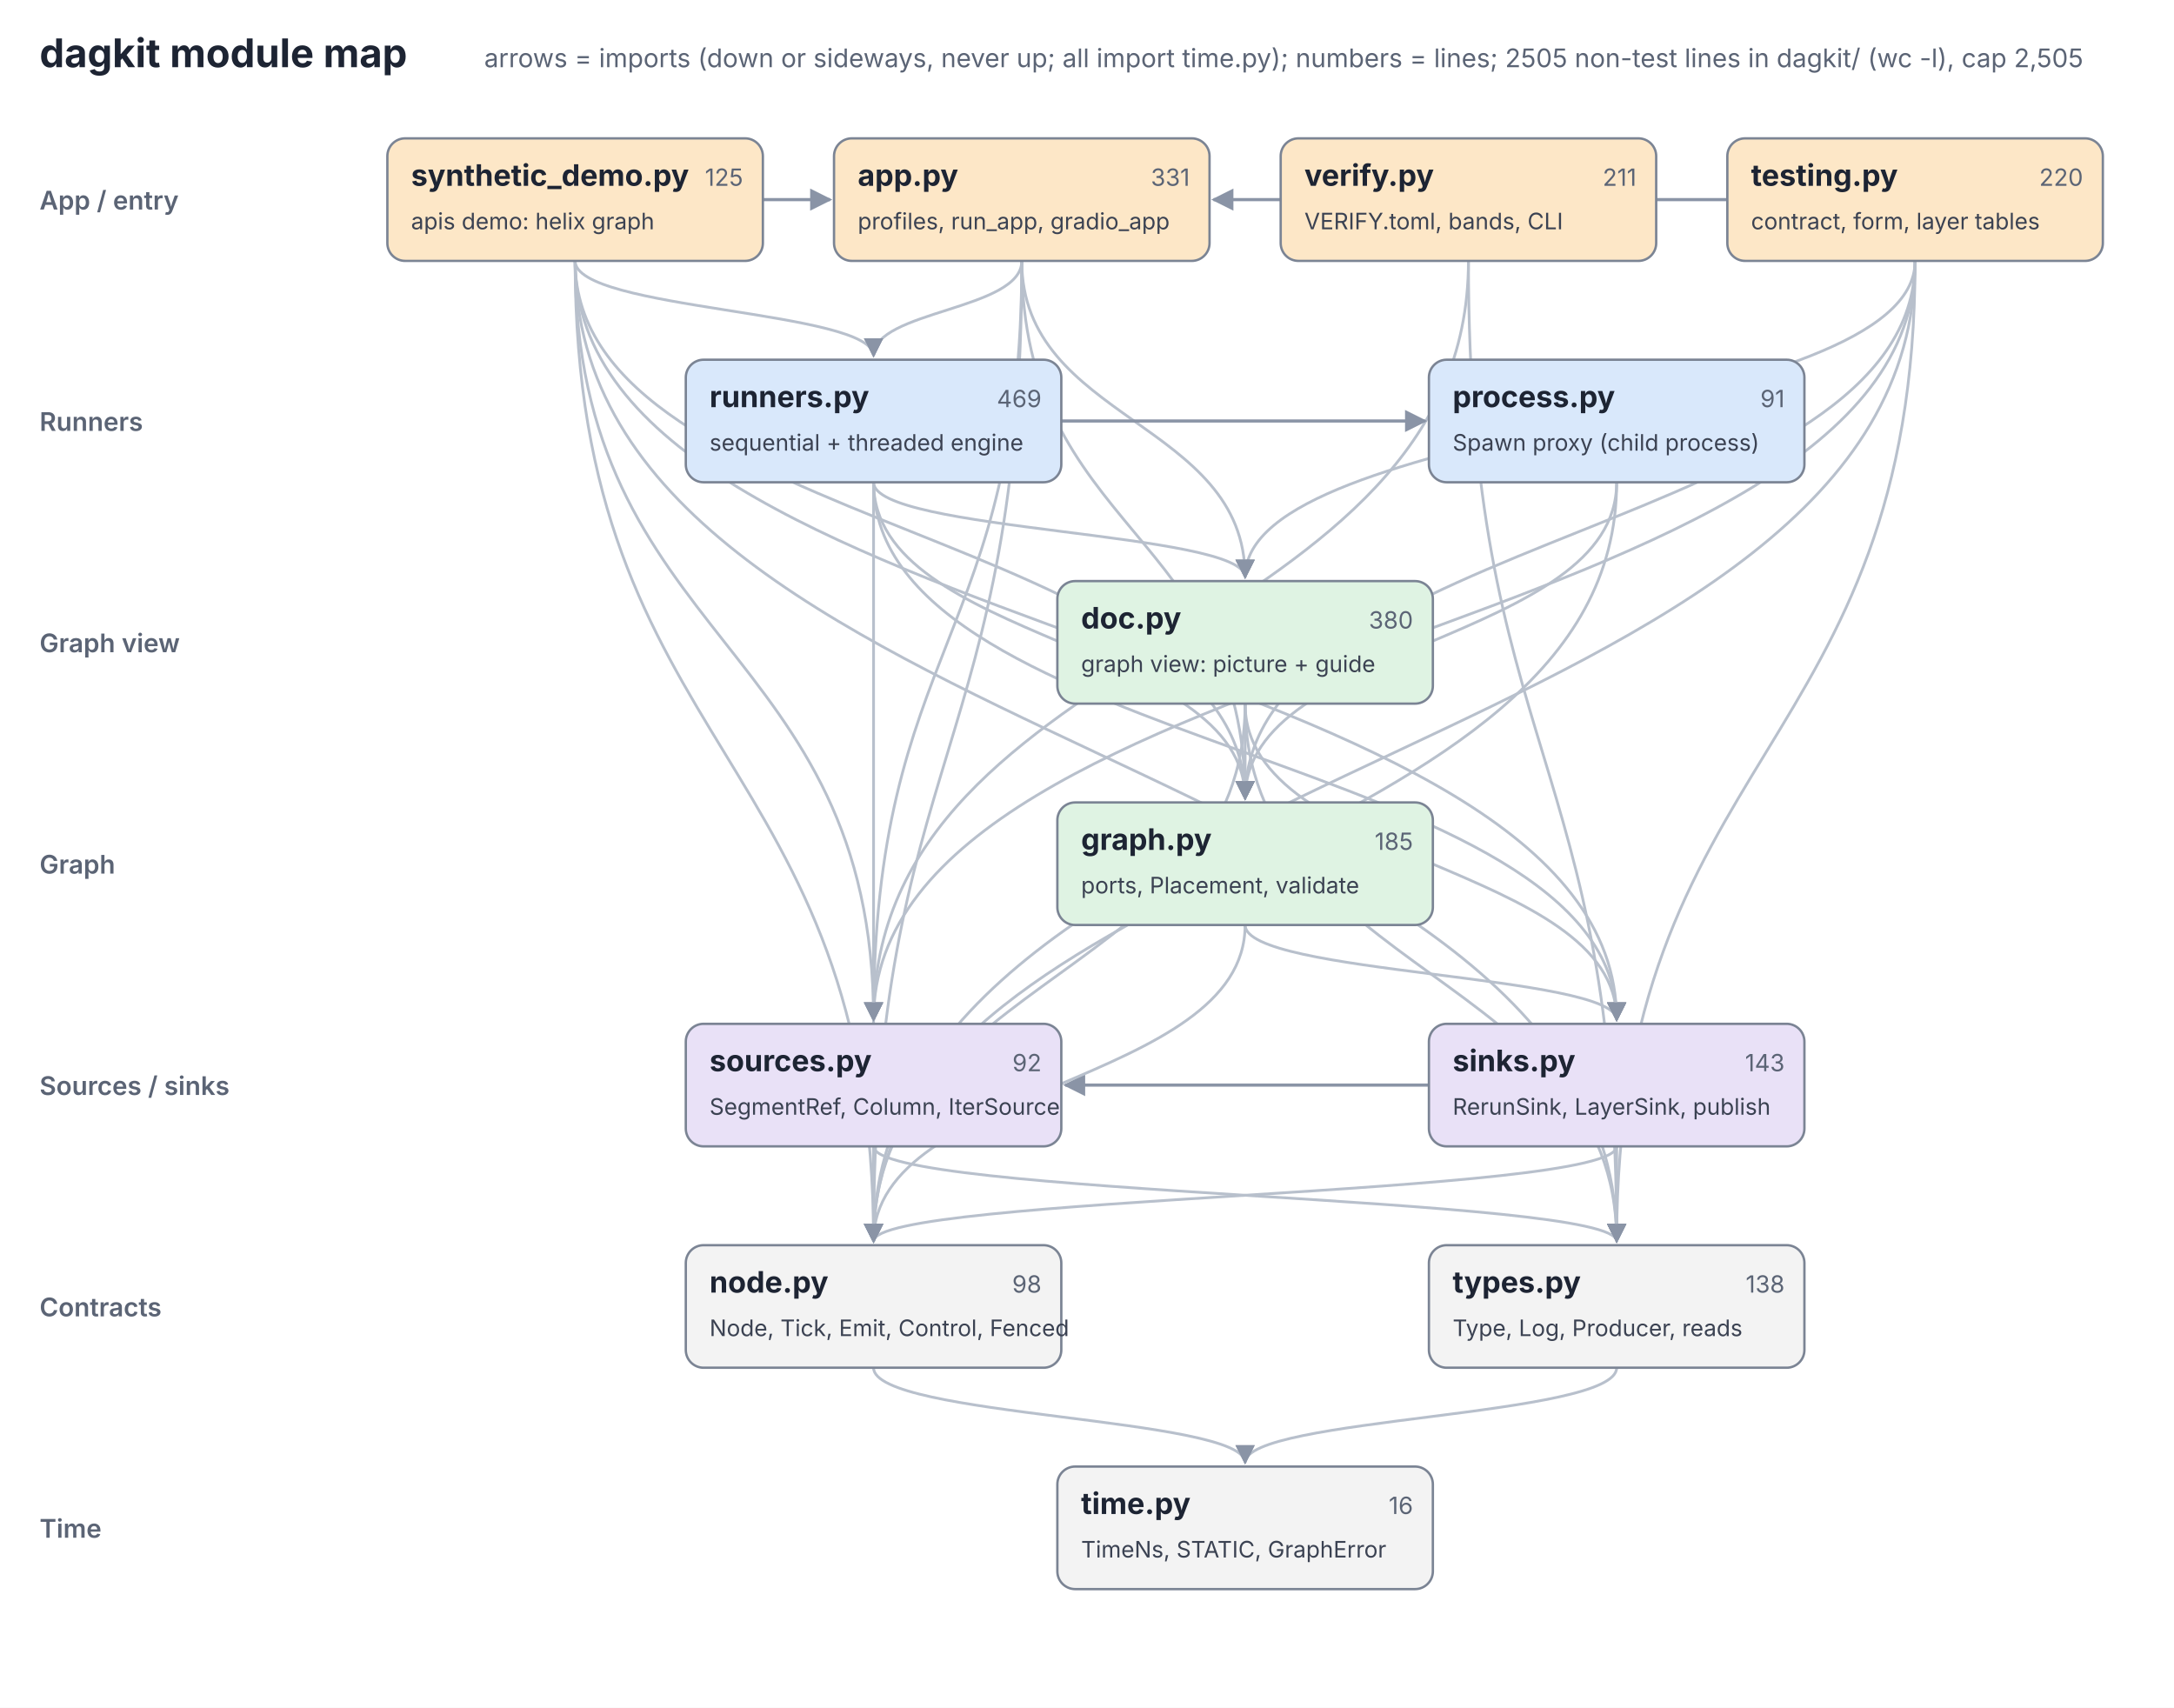
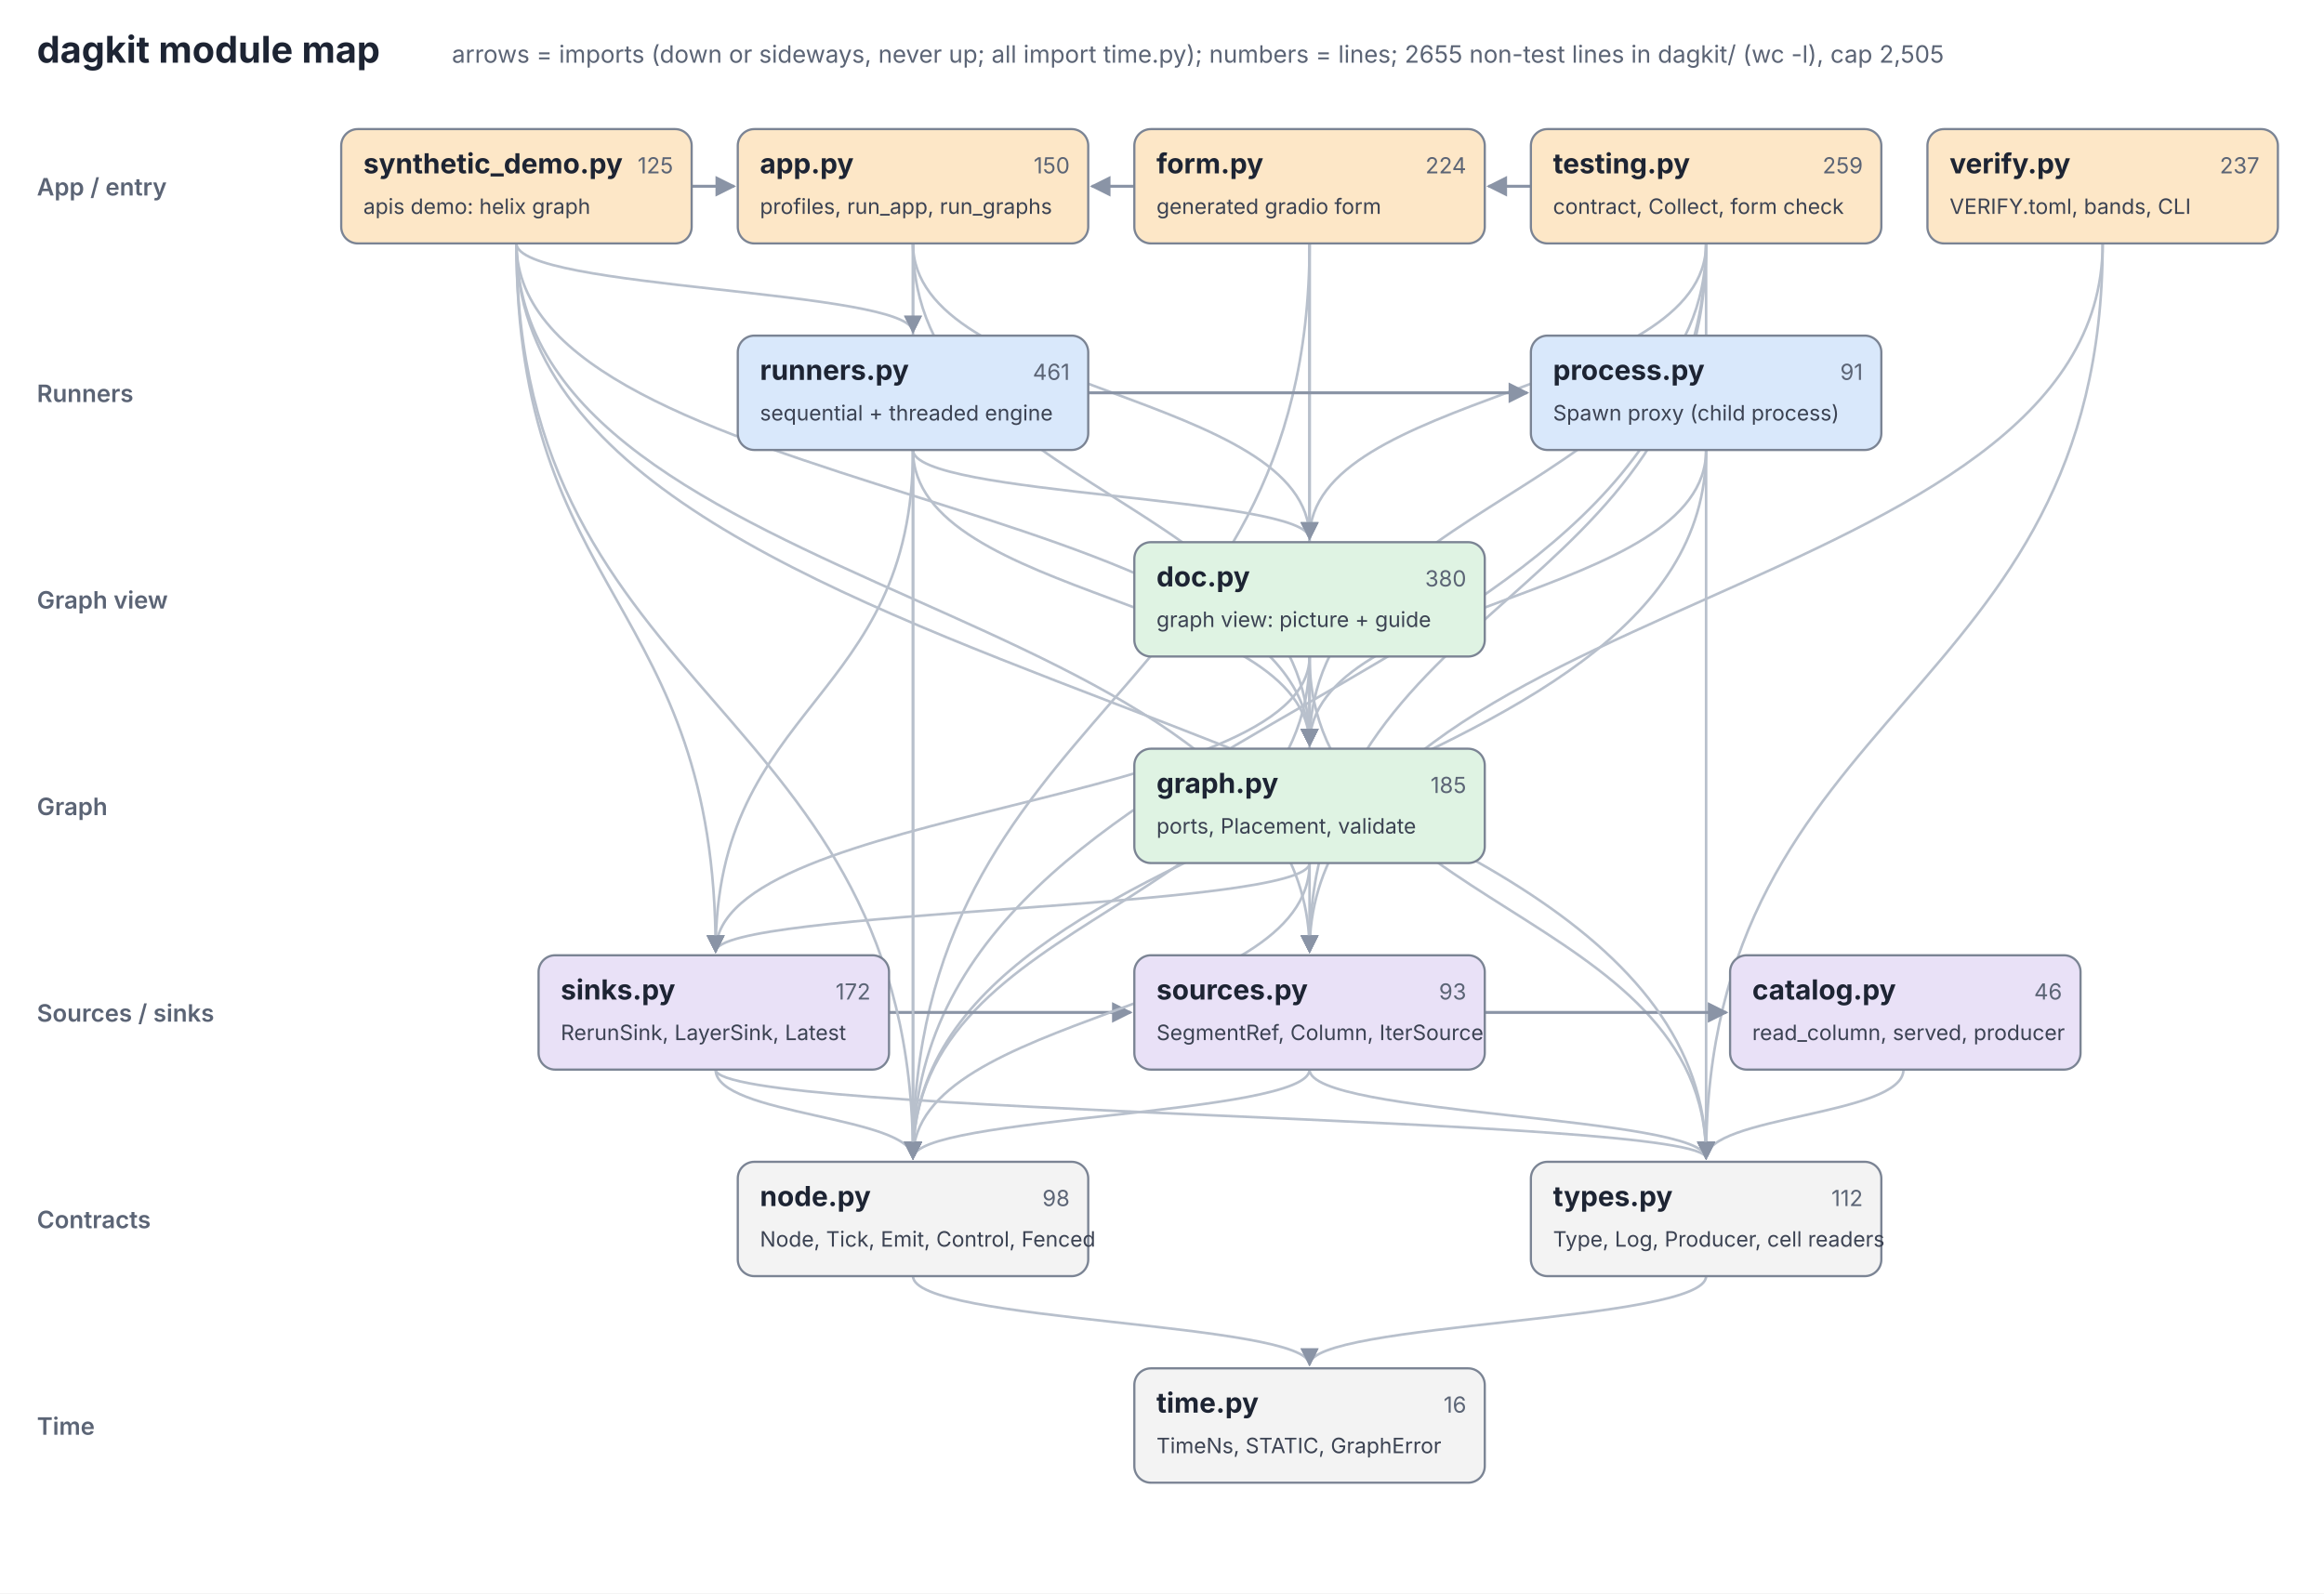
- <svg xmlns="http://www.w3.org/2000/svg" width="1100" height="864" viewBox="0 0 1100 864" font-family="Inter, Helvetica, Arial, sans-serif">
+ <svg xmlns="http://www.w3.org/2000/svg" width="1260" height="864" viewBox="0 0 1260 864" font-family="Inter, Helvetica, Arial, sans-serif">
  <defs>
    <marker id="a" viewBox="0 0 10 10" refX="9" refY="5" markerWidth="7" markerHeight="7" orient="auto-start-reverse">
      <path d="M0,0 L10,5 L0,10 z" fill="#8a94a6" />
    </marker>
  </defs>
-   <rect width="1100" height="864" fill="#ffffff" />
+   <rect width="1260" height="864" fill="#ffffff" />
  <text x="20" y="34" font-size="20" font-weight="700" fill="#1d2433">dagkit module map</text>
-   <text x="245" y="34" font-size="13" fill="#5b6475">arrows = imports (down or sideways, never up; all import time.py); numbers = lines; 2505 non-test lines in dagkit/ (wc -l), cap 2,505</text>
+   <text x="245" y="34" font-size="13" fill="#5b6475">arrows = imports (down or sideways, never up; all import time.py); numbers = lines; 2655 non-test lines in dagkit/ (wc -l), cap 2,505</text>
  <text x="20" y="106" font-size="13" font-weight="600" fill="#5b6475">App / entry</text>
  <text x="20" y="218" font-size="13" font-weight="600" fill="#5b6475">Runners</text>
  <text x="20" y="330" font-size="13" font-weight="600" fill="#5b6475">Graph view</text>
  <text x="20" y="442" font-size="13" font-weight="600" fill="#5b6475">Graph</text>
  <text x="20" y="554" font-size="13" font-weight="600" fill="#5b6475">Sources / sinks</text>
  <text x="20" y="666" font-size="13" font-weight="600" fill="#5b6475">Contracts</text>
  <text x="20" y="778" font-size="13" font-weight="600" fill="#5b6475">Time</text>
-   <path d="M818,692 C818,717 630,717 630,740" fill="none" stroke="#b8c0cc" stroke-width="1.4" marker-end="url(#a)" />
-   <path d="M818,244 C818,325 630,325 630,404" fill="none" stroke="#b8c0cc" stroke-width="1.4" marker-end="url(#a)" />
-   <path d="M818,244 C818,437 442,437 442,628" fill="none" stroke="#b8c0cc" stroke-width="1.4" marker-end="url(#a)" />
-   <path d="M630,356 C630,381 630,381 630,404" fill="none" stroke="#b8c0cc" stroke-width="1.4" marker-end="url(#a)" />
-   <path d="M630,356 C630,493 442,493 442,628" fill="none" stroke="#b8c0cc" stroke-width="1.4" marker-end="url(#a)" />
-   <path d="M630,356 C630,437 818,437 818,516" fill="none" stroke="#b8c0cc" stroke-width="1.4" marker-end="url(#a)" />
-   <path d="M630,356 C630,493 818,493 818,628" fill="none" stroke="#b8c0cc" stroke-width="1.4" marker-end="url(#a)" />
-   <path d="M743,132 C743,325 442,325 442,516" fill="none" stroke="#b8c0cc" stroke-width="1.4" marker-end="url(#a)" />
-   <path d="M743,132 C743,381 818,381 818,628" fill="none" stroke="#b8c0cc" stroke-width="1.4" marker-end="url(#a)" />
-   <path d="M874,101.0 L614,101.0" stroke="#8a94a6" stroke-width="1.6" marker-end="url(#a)" />
-   <path d="M969,132 C969,213 630,213 630,292" fill="none" stroke="#b8c0cc" stroke-width="1.4" marker-end="url(#a)" />
-   <path d="M969,132 C969,269 630,269 630,404" fill="none" stroke="#b8c0cc" stroke-width="1.4" marker-end="url(#a)" />
-   <path d="M969,132 C969,381 442,381 442,628" fill="none" stroke="#b8c0cc" stroke-width="1.4" marker-end="url(#a)" />
-   <path d="M969,132 C969,325 442,325 442,516" fill="none" stroke="#b8c0cc" stroke-width="1.4" marker-end="url(#a)" />
-   <path d="M969,132 C969,381 818,381 818,628" fill="none" stroke="#b8c0cc" stroke-width="1.4" marker-end="url(#a)" />
-   <path d="M517,132 C517,213 630,213 630,292" fill="none" stroke="#b8c0cc" stroke-width="1.4" marker-end="url(#a)" />
-   <path d="M517,132 C517,269 630,269 630,404" fill="none" stroke="#b8c0cc" stroke-width="1.4" marker-end="url(#a)" />
-   <path d="M517,132 C517,381 442,381 442,628" fill="none" stroke="#b8c0cc" stroke-width="1.4" marker-end="url(#a)" />
-   <path d="M517,132 C517,157 442,157 442,180" fill="none" stroke="#b8c0cc" stroke-width="1.4" marker-end="url(#a)" />
-   <path d="M517,132 C517,325 442,325 442,516" fill="none" stroke="#b8c0cc" stroke-width="1.4" marker-end="url(#a)" />
-   <path d="M818,580 C818,605 442,605 442,628" fill="none" stroke="#b8c0cc" stroke-width="1.4" marker-end="url(#a)" />
-   <path d="M723,549.0 L539,549.0" stroke="#8a94a6" stroke-width="1.6" marker-end="url(#a)" />
-   <path d="M818,580 C818,605 818,605 818,628" fill="none" stroke="#b8c0cc" stroke-width="1.4" marker-end="url(#a)" />
-   <path d="M442,692 C442,717 630,717 630,740" fill="none" stroke="#b8c0cc" stroke-width="1.4" marker-end="url(#a)" />
-   <path d="M442,580 C442,605 442,605 442,628" fill="none" stroke="#b8c0cc" stroke-width="1.4" marker-end="url(#a)" />
-   <path d="M442,580 C442,605 818,605 818,628" fill="none" stroke="#b8c0cc" stroke-width="1.4" marker-end="url(#a)" />
-   <path d="M630,468 C630,549 442,549 442,628" fill="none" stroke="#b8c0cc" stroke-width="1.4" marker-end="url(#a)" />
-   <path d="M630,468 C630,493 818,493 818,516" fill="none" stroke="#b8c0cc" stroke-width="1.4" marker-end="url(#a)" />
-   <path d="M442,244 C442,269 630,269 630,292" fill="none" stroke="#b8c0cc" stroke-width="1.4" marker-end="url(#a)" />
-   <path d="M442,244 C442,325 630,325 630,404" fill="none" stroke="#b8c0cc" stroke-width="1.4" marker-end="url(#a)" />
-   <path d="M442,244 C442,437 442,437 442,628" fill="none" stroke="#b8c0cc" stroke-width="1.4" marker-end="url(#a)" />
-   <path d="M537,213.0 L721,213.0" stroke="#8a94a6" stroke-width="1.6" marker-end="url(#a)" />
-   <path d="M442,244 C442,381 818,381 818,516" fill="none" stroke="#b8c0cc" stroke-width="1.4" marker-end="url(#a)" />
-   <path d="M386,101.0 L420,101.0" stroke="#8a94a6" stroke-width="1.6" marker-end="url(#a)" />
-   <path d="M291,132 C291,269 630,269 630,404" fill="none" stroke="#b8c0cc" stroke-width="1.4" marker-end="url(#a)" />
-   <path d="M291,132 C291,381 442,381 442,628" fill="none" stroke="#b8c0cc" stroke-width="1.4" marker-end="url(#a)" />
-   <path d="M291,132 C291,157 442,157 442,180" fill="none" stroke="#b8c0cc" stroke-width="1.4" marker-end="url(#a)" />
-   <path d="M291,132 C291,325 818,325 818,516" fill="none" stroke="#b8c0cc" stroke-width="1.4" marker-end="url(#a)" />
-   <path d="M291,132 C291,325 442,325 442,516" fill="none" stroke="#b8c0cc" stroke-width="1.4" marker-end="url(#a)" />
-   <path d="M291,132 C291,381 818,381 818,628" fill="none" stroke="#b8c0cc" stroke-width="1.4" marker-end="url(#a)" />
-   <rect x="196" y="70" width="190" height="62" rx="9" fill="#fde7c7" stroke="#7b8494" stroke-width="1.2" />
-   <text x="208" y="94" font-size="15" font-weight="700" fill="#1d2433">synthetic_demo.py</text>
-   <text x="376" y="94" font-size="12" text-anchor="end" fill="#5b6475">125</text>
-   <text x="208" y="116" font-size="11.5" fill="#3b4252">apis demo: helix graph</text>
-   <rect x="422" y="70" width="190" height="62" rx="9" fill="#fde7c7" stroke="#7b8494" stroke-width="1.2" />
-   <text x="434" y="94" font-size="15" font-weight="700" fill="#1d2433">app.py</text>
-   <text x="602" y="94" font-size="12" text-anchor="end" fill="#5b6475">331</text>
-   <text x="434" y="116" font-size="11.5" fill="#3b4252">profiles, run_app, gradio_app</text>
-   <rect x="648" y="70" width="190" height="62" rx="9" fill="#fde7c7" stroke="#7b8494" stroke-width="1.2" />
-   <text x="660" y="94" font-size="15" font-weight="700" fill="#1d2433">verify.py</text>
-   <text x="828" y="94" font-size="12" text-anchor="end" fill="#5b6475">211</text>
-   <text x="660" y="116" font-size="11.5" fill="#3b4252">VERIFY.toml, bands, CLI</text>
-   <rect x="874" y="70" width="190" height="62" rx="9" fill="#fde7c7" stroke="#7b8494" stroke-width="1.2" />
-   <text x="886" y="94" font-size="15" font-weight="700" fill="#1d2433">testing.py</text>
-   <text x="1054" y="94" font-size="12" text-anchor="end" fill="#5b6475">220</text>
-   <text x="886" y="116" font-size="11.5" fill="#3b4252">contract, form, layer tables</text>
-   <rect x="347" y="182" width="190" height="62" rx="9" fill="#d9e8fb" stroke="#7b8494" stroke-width="1.2" />
-   <text x="359" y="206" font-size="15" font-weight="700" fill="#1d2433">runners.py</text>
-   <text x="527" y="206" font-size="12" text-anchor="end" fill="#5b6475">469</text>
-   <text x="359" y="228" font-size="11.5" fill="#3b4252">sequential + threaded engine</text>
-   <rect x="723" y="182" width="190" height="62" rx="9" fill="#d9e8fb" stroke="#7b8494" stroke-width="1.2" />
-   <text x="735" y="206" font-size="15" font-weight="700" fill="#1d2433">process.py</text>
-   <text x="903" y="206" font-size="12" text-anchor="end" fill="#5b6475">91</text>
-   <text x="735" y="228" font-size="11.5" fill="#3b4252">Spawn proxy (child process)</text>
-   <rect x="535" y="294" width="190" height="62" rx="9" fill="#dff3e3" stroke="#7b8494" stroke-width="1.2" />
-   <text x="547" y="318" font-size="15" font-weight="700" fill="#1d2433">doc.py</text>
-   <text x="715" y="318" font-size="12" text-anchor="end" fill="#5b6475">380</text>
-   <text x="547" y="340" font-size="11.5" fill="#3b4252">graph view: picture + guide</text>
-   <rect x="535" y="406" width="190" height="62" rx="9" fill="#dff3e3" stroke="#7b8494" stroke-width="1.2" />
-   <text x="547" y="430" font-size="15" font-weight="700" fill="#1d2433">graph.py</text>
-   <text x="715" y="430" font-size="12" text-anchor="end" fill="#5b6475">185</text>
-   <text x="547" y="452" font-size="11.5" fill="#3b4252">ports, Placement, validate</text>
-   <rect x="347" y="518" width="190" height="62" rx="9" fill="#e9e1f7" stroke="#7b8494" stroke-width="1.2" />
-   <text x="359" y="542" font-size="15" font-weight="700" fill="#1d2433">sources.py</text>
-   <text x="527" y="542" font-size="12" text-anchor="end" fill="#5b6475">92</text>
-   <text x="359" y="564" font-size="11.5" fill="#3b4252">SegmentRef, Column, IterSource</text>
-   <rect x="723" y="518" width="190" height="62" rx="9" fill="#e9e1f7" stroke="#7b8494" stroke-width="1.2" />
-   <text x="735" y="542" font-size="15" font-weight="700" fill="#1d2433">sinks.py</text>
-   <text x="903" y="542" font-size="12" text-anchor="end" fill="#5b6475">143</text>
-   <text x="735" y="564" font-size="11.5" fill="#3b4252">RerunSink, LayerSink, publish</text>
-   <rect x="347" y="630" width="190" height="62" rx="9" fill="#f3f3f3" stroke="#7b8494" stroke-width="1.2" />
-   <text x="359" y="654" font-size="15" font-weight="700" fill="#1d2433">node.py</text>
-   <text x="527" y="654" font-size="12" text-anchor="end" fill="#5b6475">98</text>
-   <text x="359" y="676" font-size="11.5" fill="#3b4252">Node, Tick, Emit, Control, Fenced</text>
-   <rect x="723" y="630" width="190" height="62" rx="9" fill="#f3f3f3" stroke="#7b8494" stroke-width="1.2" />
-   <text x="735" y="654" font-size="15" font-weight="700" fill="#1d2433">types.py</text>
-   <text x="903" y="654" font-size="12" text-anchor="end" fill="#5b6475">138</text>
-   <text x="735" y="676" font-size="11.5" fill="#3b4252">Type, Log, Producer, reads</text>
-   <rect x="535" y="742" width="190" height="62" rx="9" fill="#f3f3f3" stroke="#7b8494" stroke-width="1.2" />
-   <text x="547" y="766" font-size="15" font-weight="700" fill="#1d2433">time.py</text>
-   <text x="715" y="766" font-size="12" text-anchor="end" fill="#5b6475">16</text>
-   <text x="547" y="788" font-size="11.5" fill="#3b4252">TimeNs, STATIC, GraphError</text>
+   <path d="M925,692 C925,717 710,717 710,740" fill="none" stroke="#b8c0cc" stroke-width="1.4" marker-end="url(#a)" />
+   <path d="M925,244 C925,325 710,325 710,404" fill="none" stroke="#b8c0cc" stroke-width="1.4" marker-end="url(#a)" />
+   <path d="M925,244 C925,437 495,437 495,628" fill="none" stroke="#b8c0cc" stroke-width="1.4" marker-end="url(#a)" />
+   <path d="M710,356 C710,381 710,381 710,404" fill="none" stroke="#b8c0cc" stroke-width="1.4" marker-end="url(#a)" />
+   <path d="M710,356 C710,493 495,493 495,628" fill="none" stroke="#b8c0cc" stroke-width="1.4" marker-end="url(#a)" />
+   <path d="M710,356 C710,437 388,437 388,516" fill="none" stroke="#b8c0cc" stroke-width="1.4" marker-end="url(#a)" />
+   <path d="M710,356 C710,493 925,493 925,628" fill="none" stroke="#b8c0cc" stroke-width="1.4" marker-end="url(#a)" />
+   <path d="M615,101.0 L592,101.0" stroke="#8a94a6" stroke-width="1.6" marker-end="url(#a)" />
+   <path d="M710,132 C710,213 710,213 710,292" fill="none" stroke="#b8c0cc" stroke-width="1.4" marker-end="url(#a)" />
+   <path d="M710,132 C710,269 710,269 710,404" fill="none" stroke="#b8c0cc" stroke-width="1.4" marker-end="url(#a)" />
+   <path d="M710,132 C710,381 495,381 495,628" fill="none" stroke="#b8c0cc" stroke-width="1.4" marker-end="url(#a)" />
+   <path d="M710,132 C710,325 710,325 710,516" fill="none" stroke="#b8c0cc" stroke-width="1.4" marker-end="url(#a)" />
+   <path d="M1140,132 C1140,325 710,325 710,516" fill="none" stroke="#b8c0cc" stroke-width="1.4" marker-end="url(#a)" />
+   <path d="M1140,132 C1140,381 925,381 925,628" fill="none" stroke="#b8c0cc" stroke-width="1.4" marker-end="url(#a)" />
+   <path d="M925,132 C925,213 710,213 710,292" fill="none" stroke="#b8c0cc" stroke-width="1.4" marker-end="url(#a)" />
+   <path d="M830,101.0 L807,101.0" stroke="#8a94a6" stroke-width="1.6" marker-end="url(#a)" />
+   <path d="M925,132 C925,269 710,269 710,404" fill="none" stroke="#b8c0cc" stroke-width="1.4" marker-end="url(#a)" />
+   <path d="M925,132 C925,381 495,381 495,628" fill="none" stroke="#b8c0cc" stroke-width="1.4" marker-end="url(#a)" />
+   <path d="M925,132 C925,325 710,325 710,516" fill="none" stroke="#b8c0cc" stroke-width="1.4" marker-end="url(#a)" />
+   <path d="M925,132 C925,381 925,381 925,628" fill="none" stroke="#b8c0cc" stroke-width="1.4" marker-end="url(#a)" />
+   <path d="M495,132 C495,213 710,213 710,292" fill="none" stroke="#b8c0cc" stroke-width="1.4" marker-end="url(#a)" />
+   <path d="M495,132 C495,269 710,269 710,404" fill="none" stroke="#b8c0cc" stroke-width="1.4" marker-end="url(#a)" />
+   <path d="M495,132 C495,381 495,381 495,628" fill="none" stroke="#b8c0cc" stroke-width="1.4" marker-end="url(#a)" />
+   <path d="M495,132 C495,157 495,157 495,180" fill="none" stroke="#b8c0cc" stroke-width="1.4" marker-end="url(#a)" />
+   <path d="M1032,580 C1032,605 925,605 925,628" fill="none" stroke="#b8c0cc" stroke-width="1.4" marker-end="url(#a)" />
+   <path d="M388,580 C388,605 495,605 495,628" fill="none" stroke="#b8c0cc" stroke-width="1.4" marker-end="url(#a)" />
+   <path d="M482,549.0 L613,549.0" stroke="#8a94a6" stroke-width="1.6" marker-end="url(#a)" />
+   <path d="M388,580 C388,605 925,605 925,628" fill="none" stroke="#b8c0cc" stroke-width="1.4" marker-end="url(#a)" />
+   <path d="M495,692 C495,717 710,717 710,740" fill="none" stroke="#b8c0cc" stroke-width="1.4" marker-end="url(#a)" />
+   <path d="M805,549.0 L936,549.0" stroke="#8a94a6" stroke-width="1.6" marker-end="url(#a)" />
+   <path d="M710,580 C710,605 495,605 495,628" fill="none" stroke="#b8c0cc" stroke-width="1.4" marker-end="url(#a)" />
+   <path d="M710,580 C710,605 925,605 925,628" fill="none" stroke="#b8c0cc" stroke-width="1.4" marker-end="url(#a)" />
+   <path d="M710,468 C710,549 495,549 495,628" fill="none" stroke="#b8c0cc" stroke-width="1.4" marker-end="url(#a)" />
+   <path d="M710,468 C710,493 388,493 388,516" fill="none" stroke="#b8c0cc" stroke-width="1.4" marker-end="url(#a)" />
+   <path d="M495,244 C495,269 710,269 710,292" fill="none" stroke="#b8c0cc" stroke-width="1.4" marker-end="url(#a)" />
+   <path d="M495,244 C495,325 710,325 710,404" fill="none" stroke="#b8c0cc" stroke-width="1.4" marker-end="url(#a)" />
+   <path d="M495,244 C495,437 495,437 495,628" fill="none" stroke="#b8c0cc" stroke-width="1.4" marker-end="url(#a)" />
+   <path d="M590,213.0 L828,213.0" stroke="#8a94a6" stroke-width="1.6" marker-end="url(#a)" />
+   <path d="M495,244 C495,381 388,381 388,516" fill="none" stroke="#b8c0cc" stroke-width="1.4" marker-end="url(#a)" />
+   <path d="M375,101.0 L398,101.0" stroke="#8a94a6" stroke-width="1.6" marker-end="url(#a)" />
+   <path d="M280,132 C280,269 710,269 710,404" fill="none" stroke="#b8c0cc" stroke-width="1.4" marker-end="url(#a)" />
+   <path d="M280,132 C280,381 495,381 495,628" fill="none" stroke="#b8c0cc" stroke-width="1.4" marker-end="url(#a)" />
+   <path d="M280,132 C280,157 495,157 495,180" fill="none" stroke="#b8c0cc" stroke-width="1.4" marker-end="url(#a)" />
+   <path d="M280,132 C280,325 388,325 388,516" fill="none" stroke="#b8c0cc" stroke-width="1.4" marker-end="url(#a)" />
+   <path d="M280,132 C280,325 710,325 710,516" fill="none" stroke="#b8c0cc" stroke-width="1.4" marker-end="url(#a)" />
+   <path d="M280,132 C280,381 925,381 925,628" fill="none" stroke="#b8c0cc" stroke-width="1.4" marker-end="url(#a)" />
+   <rect x="185" y="70" width="190" height="62" rx="9" fill="#fde7c7" stroke="#7b8494" stroke-width="1.2" />
+   <text x="197" y="94" font-size="15" font-weight="700" fill="#1d2433">synthetic_demo.py</text>
+   <text x="365" y="94" font-size="12" text-anchor="end" fill="#5b6475">125</text>
+   <text x="197" y="116" font-size="11.5" fill="#3b4252">apis demo: helix graph</text>
+   <rect x="400" y="70" width="190" height="62" rx="9" fill="#fde7c7" stroke="#7b8494" stroke-width="1.2" />
+   <text x="412" y="94" font-size="15" font-weight="700" fill="#1d2433">app.py</text>
+   <text x="580" y="94" font-size="12" text-anchor="end" fill="#5b6475">150</text>
+   <text x="412" y="116" font-size="11.5" fill="#3b4252">profiles, run_app, run_graphs</text>
+   <rect x="615" y="70" width="190" height="62" rx="9" fill="#fde7c7" stroke="#7b8494" stroke-width="1.2" />
+   <text x="627" y="94" font-size="15" font-weight="700" fill="#1d2433">form.py</text>
+   <text x="795" y="94" font-size="12" text-anchor="end" fill="#5b6475">224</text>
+   <text x="627" y="116" font-size="11.5" fill="#3b4252">generated gradio form</text>
+   <rect x="830" y="70" width="190" height="62" rx="9" fill="#fde7c7" stroke="#7b8494" stroke-width="1.2" />
+   <text x="842" y="94" font-size="15" font-weight="700" fill="#1d2433">testing.py</text>
+   <text x="1010" y="94" font-size="12" text-anchor="end" fill="#5b6475">259</text>
+   <text x="842" y="116" font-size="11.5" fill="#3b4252">contract, Collect, form check</text>
+   <rect x="1045" y="70" width="190" height="62" rx="9" fill="#fde7c7" stroke="#7b8494" stroke-width="1.2" />
+   <text x="1057" y="94" font-size="15" font-weight="700" fill="#1d2433">verify.py</text>
+   <text x="1225" y="94" font-size="12" text-anchor="end" fill="#5b6475">237</text>
+   <text x="1057" y="116" font-size="11.5" fill="#3b4252">VERIFY.toml, bands, CLI</text>
+   <rect x="400" y="182" width="190" height="62" rx="9" fill="#d9e8fb" stroke="#7b8494" stroke-width="1.2" />
+   <text x="412" y="206" font-size="15" font-weight="700" fill="#1d2433">runners.py</text>
+   <text x="580" y="206" font-size="12" text-anchor="end" fill="#5b6475">461</text>
+   <text x="412" y="228" font-size="11.5" fill="#3b4252">sequential + threaded engine</text>
+   <rect x="830" y="182" width="190" height="62" rx="9" fill="#d9e8fb" stroke="#7b8494" stroke-width="1.2" />
+   <text x="842" y="206" font-size="15" font-weight="700" fill="#1d2433">process.py</text>
+   <text x="1010" y="206" font-size="12" text-anchor="end" fill="#5b6475">91</text>
+   <text x="842" y="228" font-size="11.5" fill="#3b4252">Spawn proxy (child process)</text>
+   <rect x="615" y="294" width="190" height="62" rx="9" fill="#dff3e3" stroke="#7b8494" stroke-width="1.2" />
+   <text x="627" y="318" font-size="15" font-weight="700" fill="#1d2433">doc.py</text>
+   <text x="795" y="318" font-size="12" text-anchor="end" fill="#5b6475">380</text>
+   <text x="627" y="340" font-size="11.5" fill="#3b4252">graph view: picture + guide</text>
+   <rect x="615" y="406" width="190" height="62" rx="9" fill="#dff3e3" stroke="#7b8494" stroke-width="1.2" />
+   <text x="627" y="430" font-size="15" font-weight="700" fill="#1d2433">graph.py</text>
+   <text x="795" y="430" font-size="12" text-anchor="end" fill="#5b6475">185</text>
+   <text x="627" y="452" font-size="11.5" fill="#3b4252">ports, Placement, validate</text>
+   <rect x="292" y="518" width="190" height="62" rx="9" fill="#e9e1f7" stroke="#7b8494" stroke-width="1.2" />
+   <text x="304" y="542" font-size="15" font-weight="700" fill="#1d2433">sinks.py</text>
+   <text x="472" y="542" font-size="12" text-anchor="end" fill="#5b6475">172</text>
+   <text x="304" y="564" font-size="11.5" fill="#3b4252">RerunSink, LayerSink, Latest</text>
+   <rect x="615" y="518" width="190" height="62" rx="9" fill="#e9e1f7" stroke="#7b8494" stroke-width="1.2" />
+   <text x="627" y="542" font-size="15" font-weight="700" fill="#1d2433">sources.py</text>
+   <text x="795" y="542" font-size="12" text-anchor="end" fill="#5b6475">93</text>
+   <text x="627" y="564" font-size="11.5" fill="#3b4252">SegmentRef, Column, IterSource</text>
+   <rect x="938" y="518" width="190" height="62" rx="9" fill="#e9e1f7" stroke="#7b8494" stroke-width="1.2" />
+   <text x="950" y="542" font-size="15" font-weight="700" fill="#1d2433">catalog.py</text>
+   <text x="1118" y="542" font-size="12" text-anchor="end" fill="#5b6475">46</text>
+   <text x="950" y="564" font-size="11.5" fill="#3b4252">read_column, served, producer</text>
+   <rect x="400" y="630" width="190" height="62" rx="9" fill="#f3f3f3" stroke="#7b8494" stroke-width="1.2" />
+   <text x="412" y="654" font-size="15" font-weight="700" fill="#1d2433">node.py</text>
+   <text x="580" y="654" font-size="12" text-anchor="end" fill="#5b6475">98</text>
+   <text x="412" y="676" font-size="11.5" fill="#3b4252">Node, Tick, Emit, Control, Fenced</text>
+   <rect x="830" y="630" width="190" height="62" rx="9" fill="#f3f3f3" stroke="#7b8494" stroke-width="1.2" />
+   <text x="842" y="654" font-size="15" font-weight="700" fill="#1d2433">types.py</text>
+   <text x="1010" y="654" font-size="12" text-anchor="end" fill="#5b6475">112</text>
+   <text x="842" y="676" font-size="11.5" fill="#3b4252">Type, Log, Producer, cell readers</text>
+   <rect x="615" y="742" width="190" height="62" rx="9" fill="#f3f3f3" stroke="#7b8494" stroke-width="1.2" />
+   <text x="627" y="766" font-size="15" font-weight="700" fill="#1d2433">time.py</text>
+   <text x="795" y="766" font-size="12" text-anchor="end" fill="#5b6475">16</text>
+   <text x="627" y="788" font-size="11.5" fill="#3b4252">TimeNs, STATIC, GraphError</text>
</svg>
